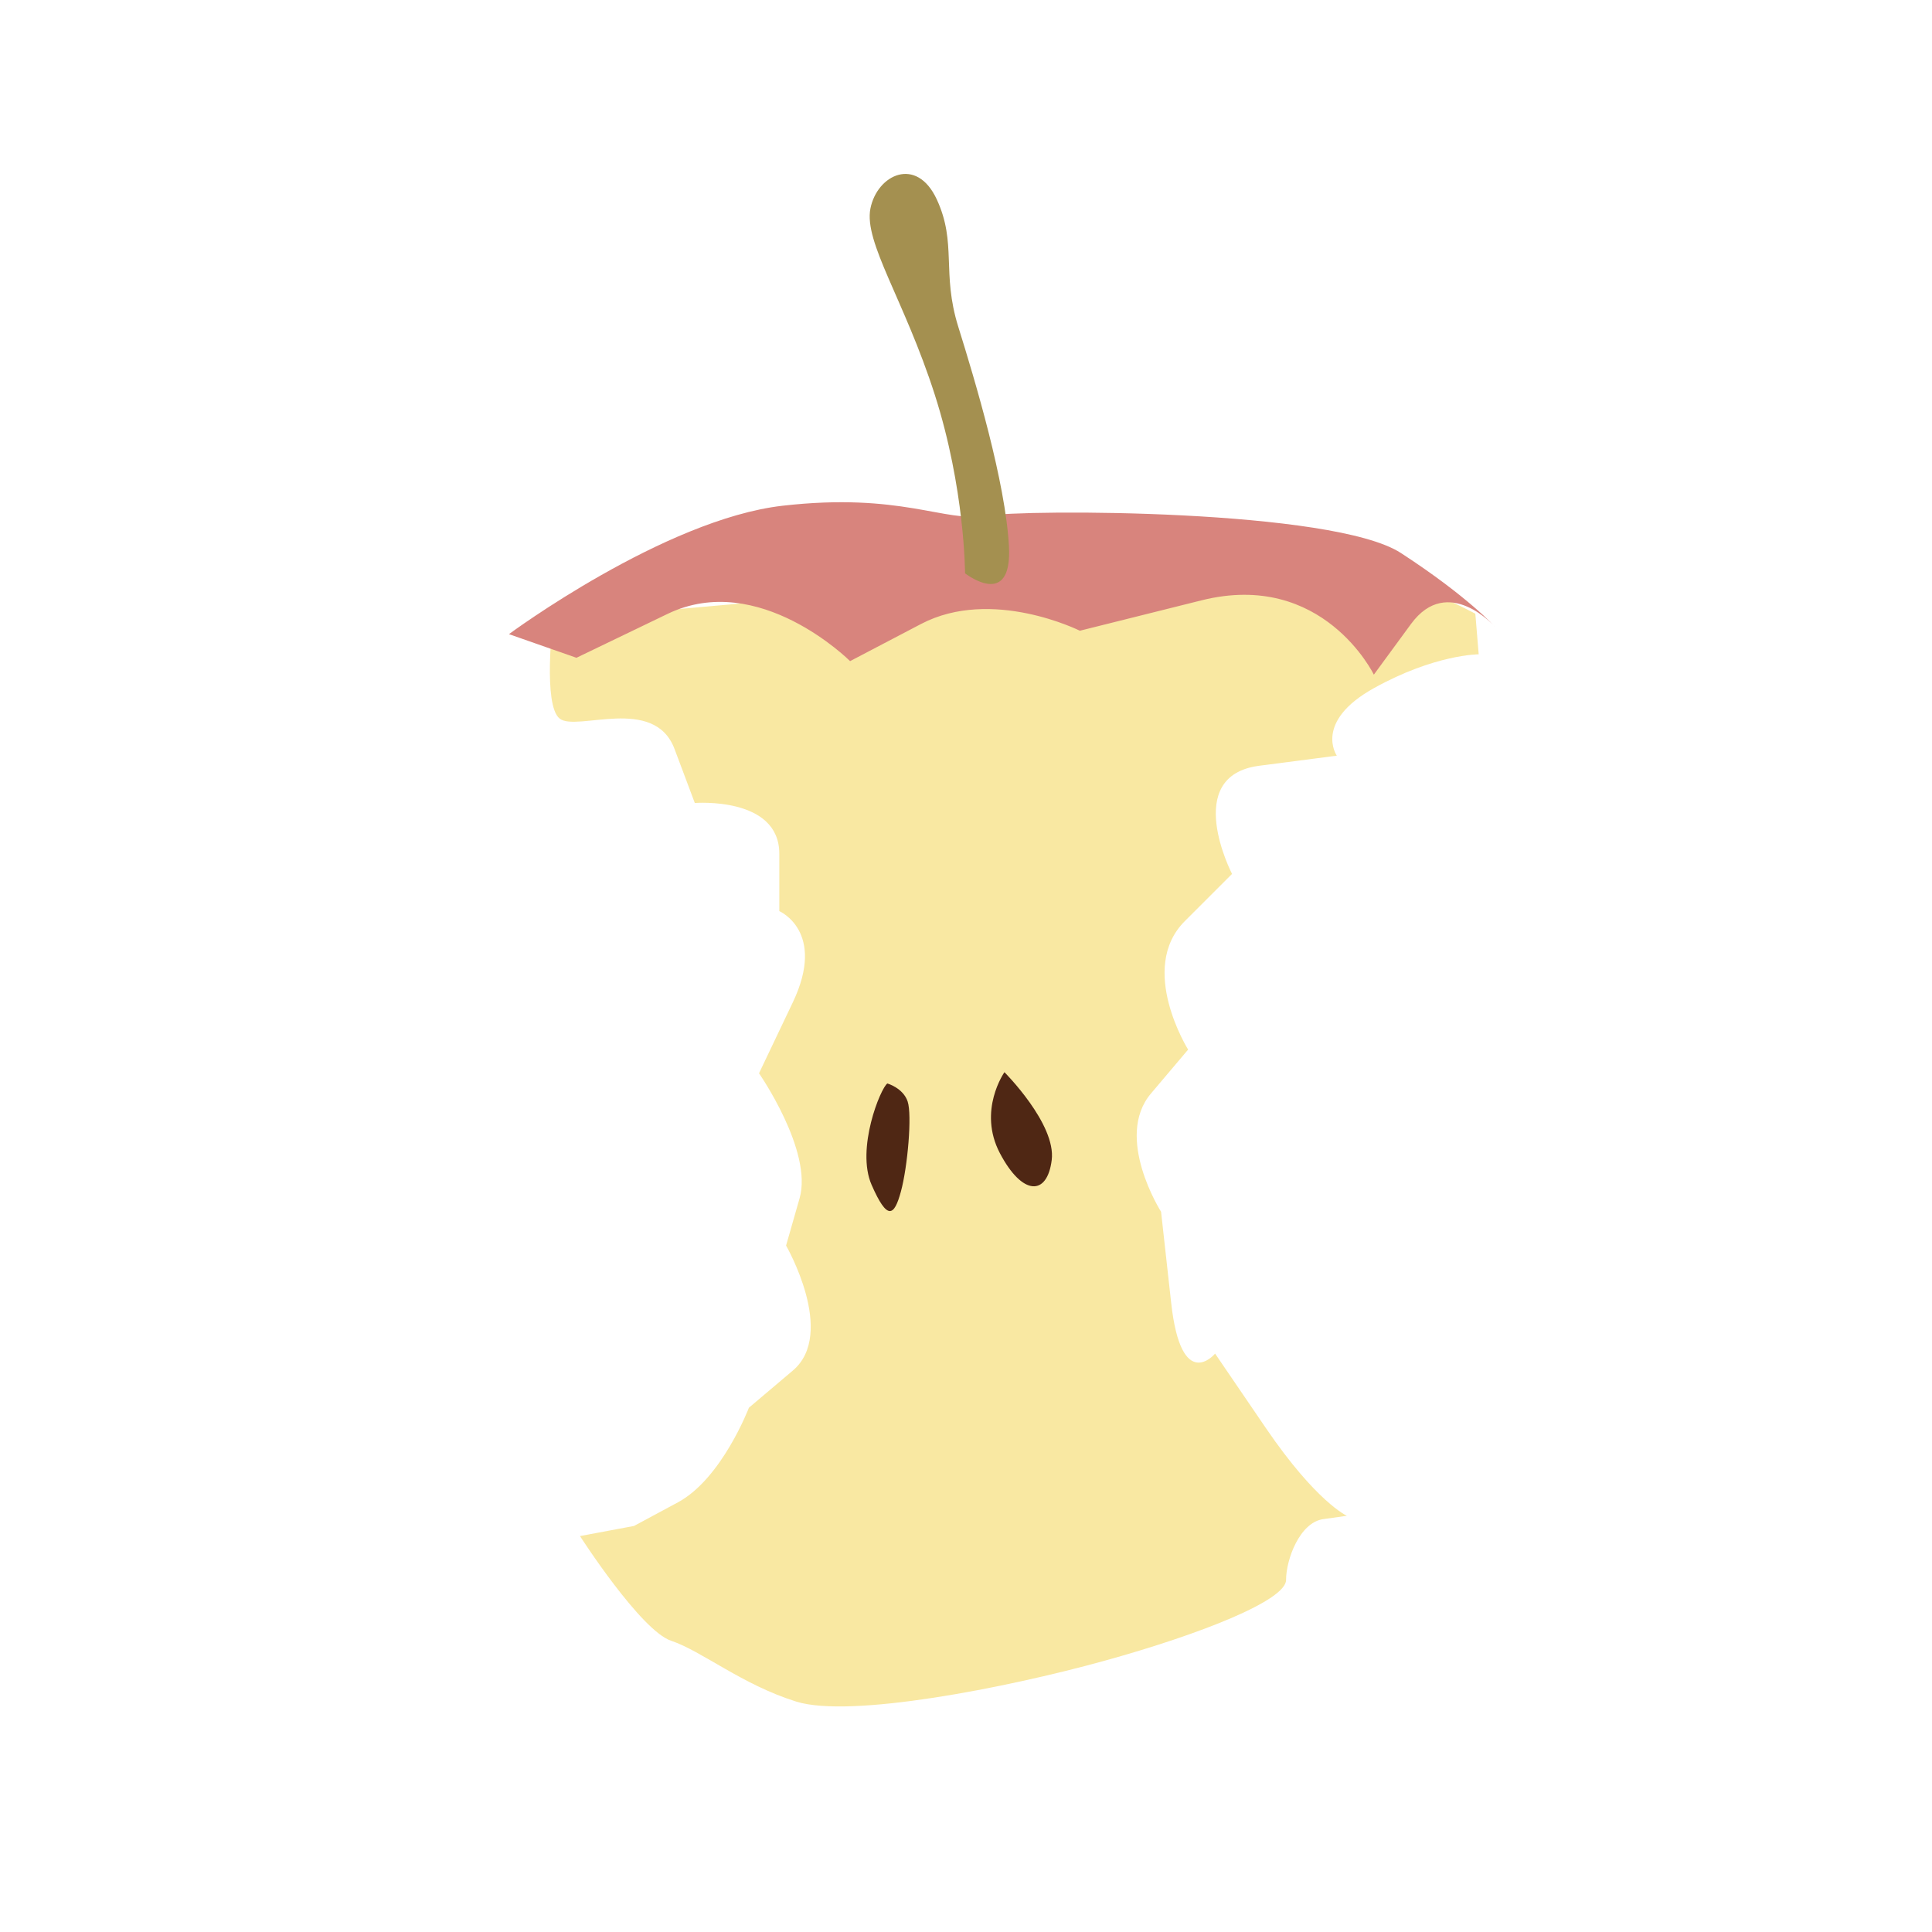
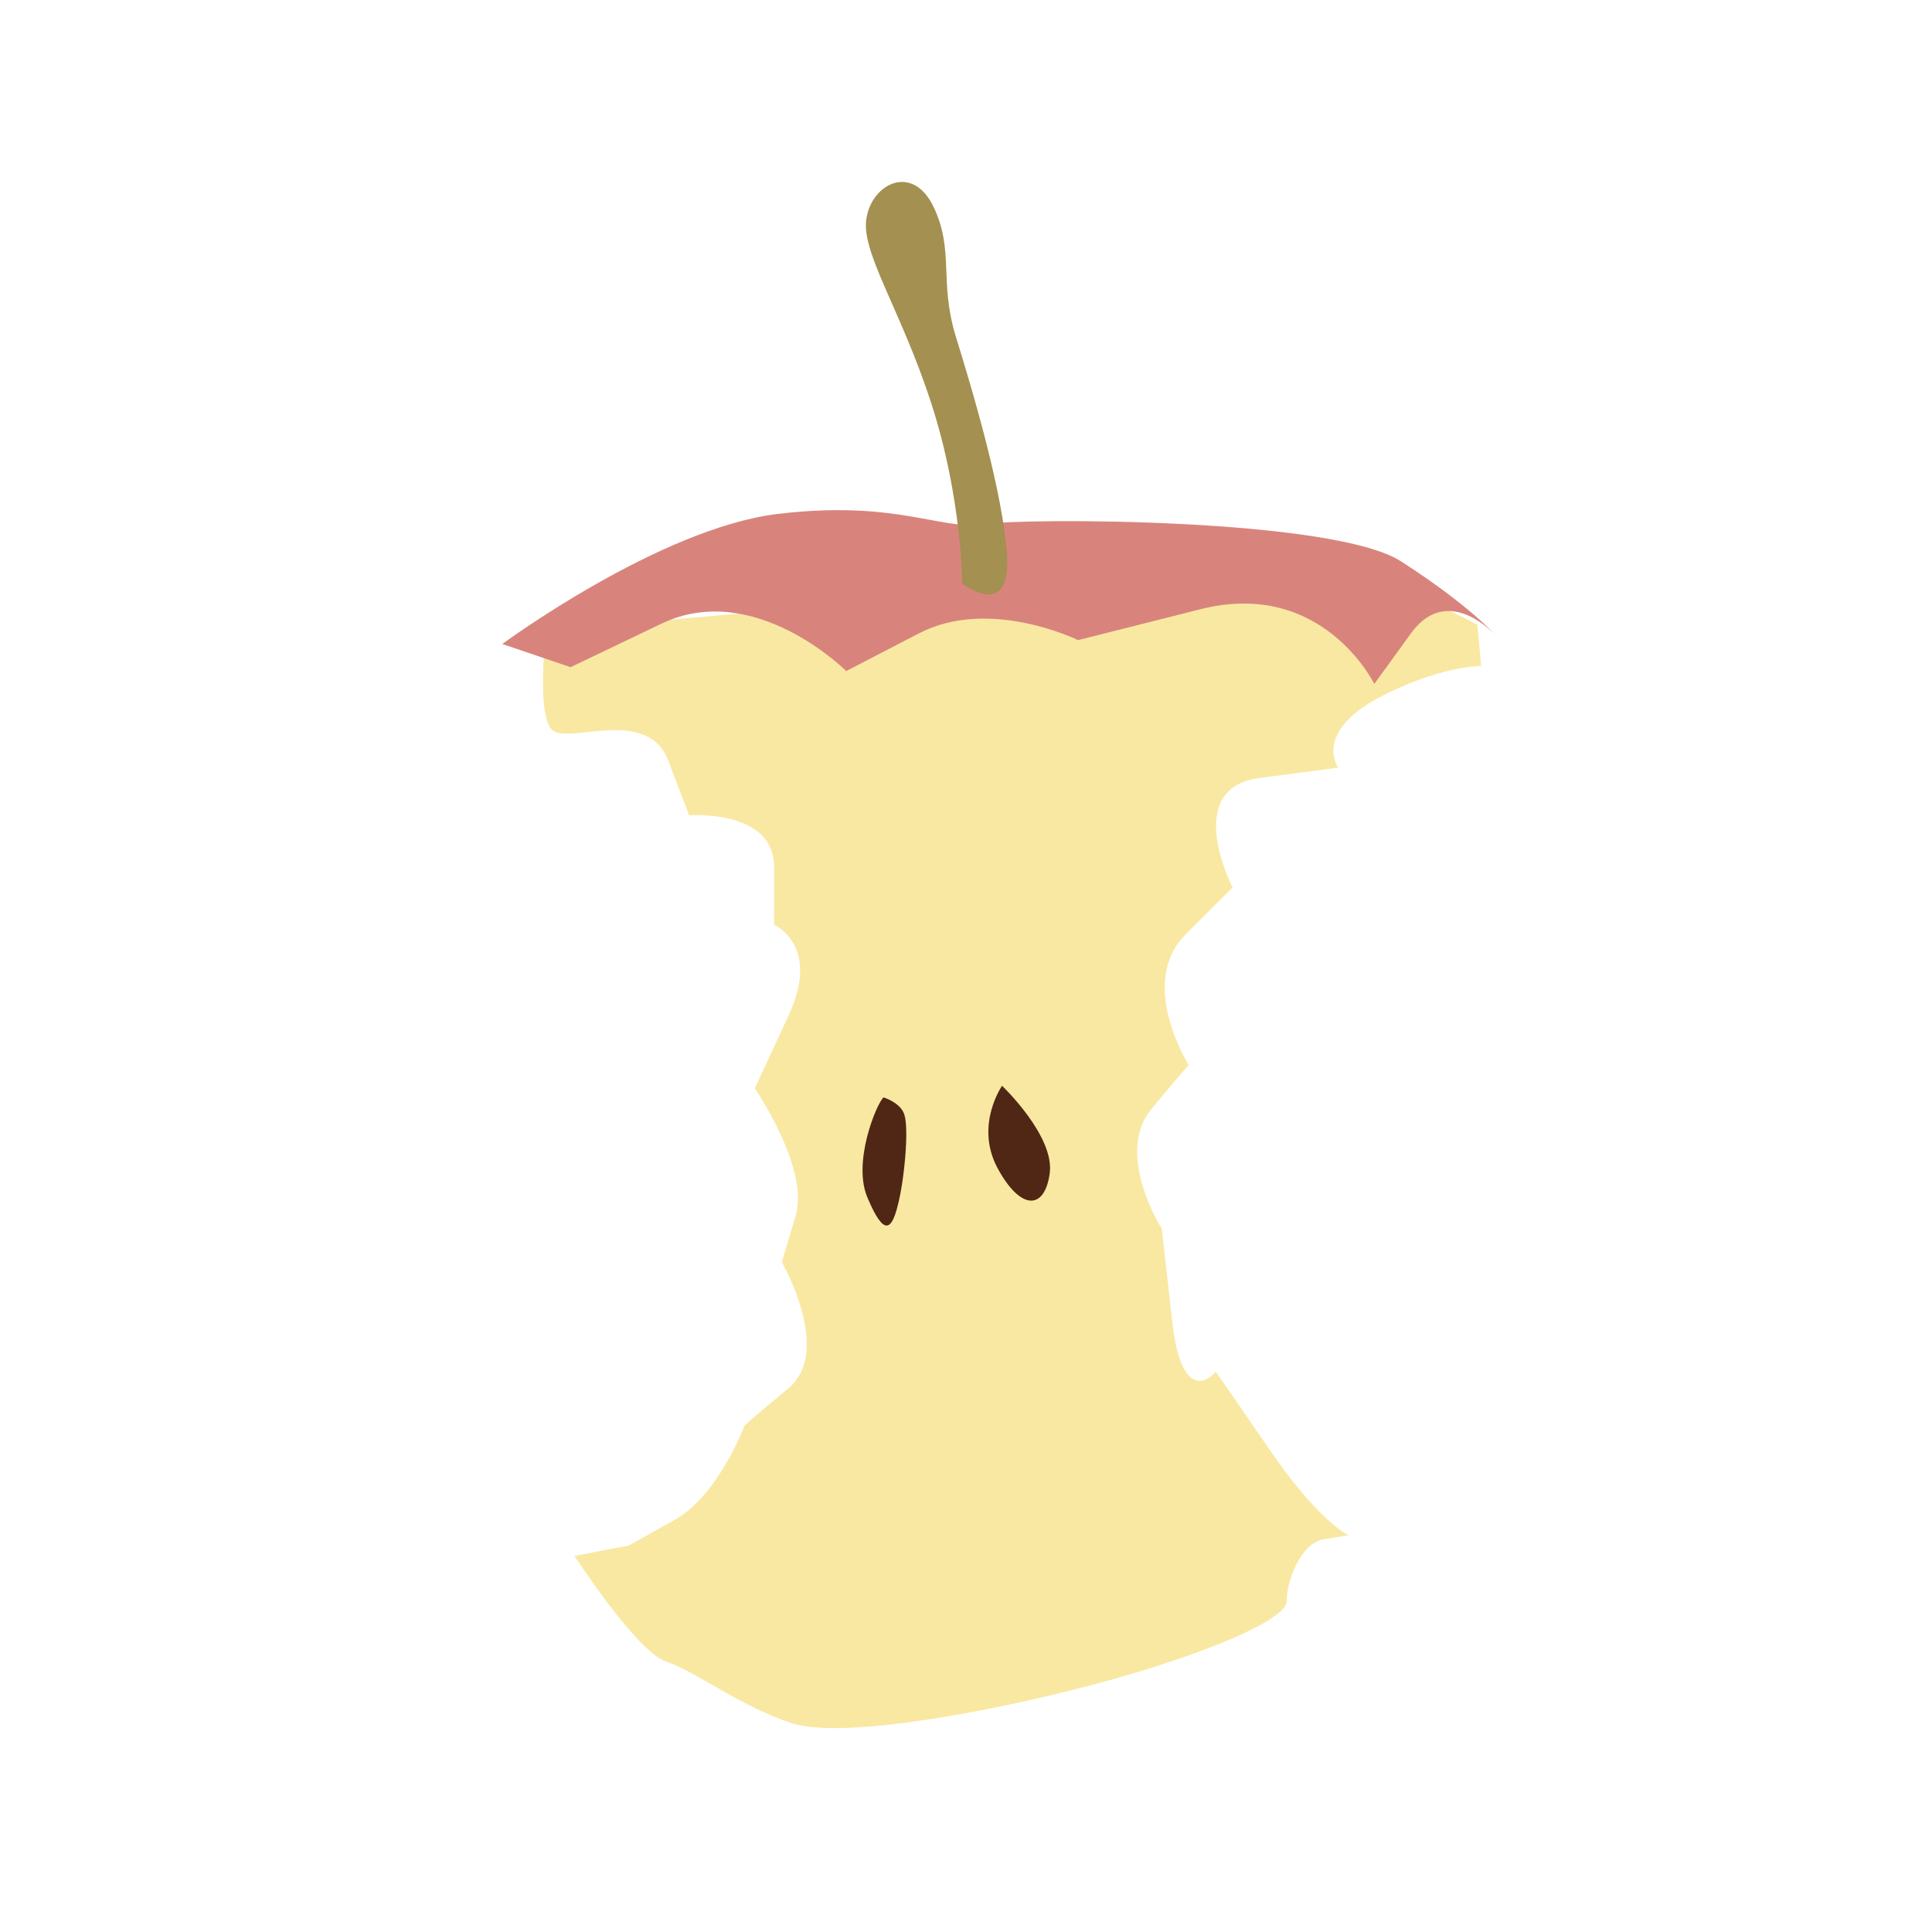
- <svg xmlns="http://www.w3.org/2000/svg" version="1.1" id="Ebene_1" x="0px" y="0px" viewBox="0 0 300 300" style="enable-background:new 0 0 300 300;" xml:space="preserve">
+ <svg xmlns="http://www.w3.org/2000/svg" version="1.1" id="Ebene_1" x="0px" y="0px" viewBox="0 0 150 150" style="enable-background:new 0 0 150 150;" xml:space="preserve">
  <style type="text/css">
	.st0{fill:#F9E8A2;}
	.st1{fill:#4F2714;}
	.st2{fill:#D8847D;}
	.st3{fill:#A49050;}
</style>
  <g>
-     <path class="st0" d="M85.85,96.37c0,0-1.57,13.12,1.05,15.21s14.69-3.67,17.84,4.72c3.15,8.39,3.15,8.39,3.15,8.39   s13.12-1.05,13.12,7.87c0,8.92,0,8.92,0,8.92s7.34,3.15,2.1,14.16c-5.25,11.02-5.25,11.02-5.25,11.02s8.39,12.07,6.3,19.41   c-2.1,7.34-2.1,7.34-2.1,7.34s7.87,13.64,1.05,19.41c-6.82,5.77-6.82,5.77-6.82,5.77s-4.2,11.02-11.02,14.69   c-6.82,3.67-6.82,3.67-6.82,3.67l-8.39,1.57c0,0,9.44,14.69,14.16,16.26s11.02,6.82,19.41,9.44c8.39,2.62,32.53-2.1,47.74-6.3   c15.21-4.2,28.33-9.44,28.33-12.59c0-3.15,2.1-8.92,5.77-9.44c3.67-0.52,3.67-0.52,3.67-0.52s-4.72-2.1-12.59-13.64   c-7.87-11.54-7.87-11.54-7.87-11.54s-5.25,6.3-6.82-7.87c-1.57-14.16-1.57-14.16-1.57-14.16s-7.34-11.54-1.57-18.36   c5.77-6.82,5.77-6.82,5.77-6.82s-7.87-12.59-0.52-19.94s7.34-7.34,7.34-7.34s-7.87-15.21,4.2-16.79   c12.07-1.57,12.07-1.57,12.07-1.57s-3.67-5.25,5.77-10.49c9.44-5.25,16.26-5.25,16.26-5.25l-0.52-6.3c0,0-11.54-6.3-22.03-7.87   C196.54,85.88,85.85,96.37,85.85,96.37z" />
-     <path class="st1" d="M137.79,168.24c-1.05,0.7-4.9,10.14-2.45,15.74c2.45,5.6,3.5,4.9,4.55,1.05c1.05-3.85,1.75-11.89,1.05-13.99   C140.24,168.94,137.79,168.24,137.79,168.24z" />
-     <path class="st1" d="M155.97,166.49c0,0-4.2,5.95-0.7,12.59c3.5,6.65,7.34,6.65,8.04,1.05S155.97,166.49,155.97,166.49z" />
-     <path class="st2" d="M79.03,98.47c0,0,24.13-17.84,42.49-19.94s25.18,2.62,31.48,1.57c6.3-1.05,54.04-1.05,64.53,5.77   c10.49,6.82,14.69,11.54,14.69,11.54s-7.34-8.39-13.12-0.52c-5.77,7.87-5.77,7.87-5.77,7.87s-7.87-16.26-26.76-11.54   s-18.89,4.72-18.89,4.72s-13.64-6.82-24.66-1.05c-11.02,5.77-11.02,5.77-11.02,5.77s-14.16-14.16-28.33-7.34   c-14.16,6.82-14.16,6.82-14.16,6.82L79.03,98.47z" />
-     <path class="st3" d="M149.85,89.02c0,0,0-13.12-4.72-27.8s-11.02-23.61-9.97-28.85c1.05-5.25,7.16-8.21,10.31-1.39   c3.15,6.82,0.71,11.36,3.33,19.76c2.62,8.39,7.34,24.13,7.87,34.1C157.2,94.79,149.85,89.02,149.85,89.02z" />
+     <path class="st0" d="M42.4,49c0,0-0.8,6.6,0.5,7.7c1.3,1.1,7.4-1.9,9,2.4c1.6,4.2,1.6,4.2,1.6,4.2s6.6-0.5,6.6,4s0,4.5,0,4.5   s3.7,1.6,1.1,7.1c-2.6,5.6-2.6,5.6-2.6,5.6s4.2,6.1,3.2,9.8c-1.1,3.7-1.1,3.7-1.1,3.7s4,6.9,0.5,9.8s-3.4,2.9-3.4,2.9   s-2.1,5.6-5.6,7.4c-3.4,1.9-3.4,1.9-3.4,1.9l-4.2,0.8c0,0,4.8,7.4,7.1,8.2c2.4,0.8,5.6,3.4,9.8,4.8c4.2,1.3,16.4-1.1,24.1-3.2   c7.7-2.1,14.3-4.8,14.3-6.3c0-1.6,1.1-4.5,2.9-4.8c1.9-0.3,1.9-0.3,1.9-0.3s-2.4-1.1-6.3-6.9c-4-5.8-4-5.8-4-5.8s-2.6,3.2-3.4-4   c-0.8-7.1-0.8-7.1-0.8-7.1s-3.7-5.8-0.8-9.3s2.9-3.4,2.9-3.4s-4-6.3-0.3-10.1c3.7-3.7,3.7-3.7,3.7-3.7s-4-7.7,2.1-8.5   c6.1-0.8,6.1-0.8,6.1-0.8s-1.9-2.6,2.9-5.3c4.8-2.6,8.2-2.6,8.2-2.6l-0.3-3.2c0,0-5.8-3.2-11.1-4C98.3,43.7,42.4,49,42.4,49z" />
+     <path class="st1" d="M68.6,85.2c-0.5,0.4-2.5,5.1-1.2,7.9c1.2,2.8,1.8,2.5,2.3,0.5c0.5-1.9,0.9-6,0.5-7.1   C69.9,85.6,68.6,85.2,68.6,85.2z" />
+     <path class="st1" d="M77.8,84.3c0,0-2.1,3-0.4,6.3c1.8,3.4,3.7,3.4,4.1,0.5S77.8,84.3,77.8,84.3z" />
+     <path class="st2" d="M39,50c0,0,12.2-9,21.4-10.1s12.7,1.3,15.9,0.8c3.2-0.5,27.3-0.5,32.5,2.9c5.3,3.4,7.4,5.8,7.4,5.8   s-3.7-4.2-6.6-0.3c-2.9,4-2.9,4-2.9,4s-4-8.2-13.5-5.8c-9.5,2.4-9.5,2.4-9.5,2.4s-6.9-3.4-12.4-0.5c-5.6,2.9-5.6,2.9-5.6,2.9   s-7.1-7.1-14.3-3.7c-7.1,3.4-7.1,3.4-7.1,3.4L39,50z" />
+     <path class="st3" d="M74.7,45.3c0,0,0-6.6-2.4-14c-2.4-7.4-5.6-11.9-5-14.5c0.5-2.6,3.6-4.1,5.2-0.7s0.4,5.7,1.7,10   c1.3,4.2,3.7,12.2,4,17.2C78.4,48.2,74.7,45.3,74.7,45.3z" />
  </g>
</svg>
